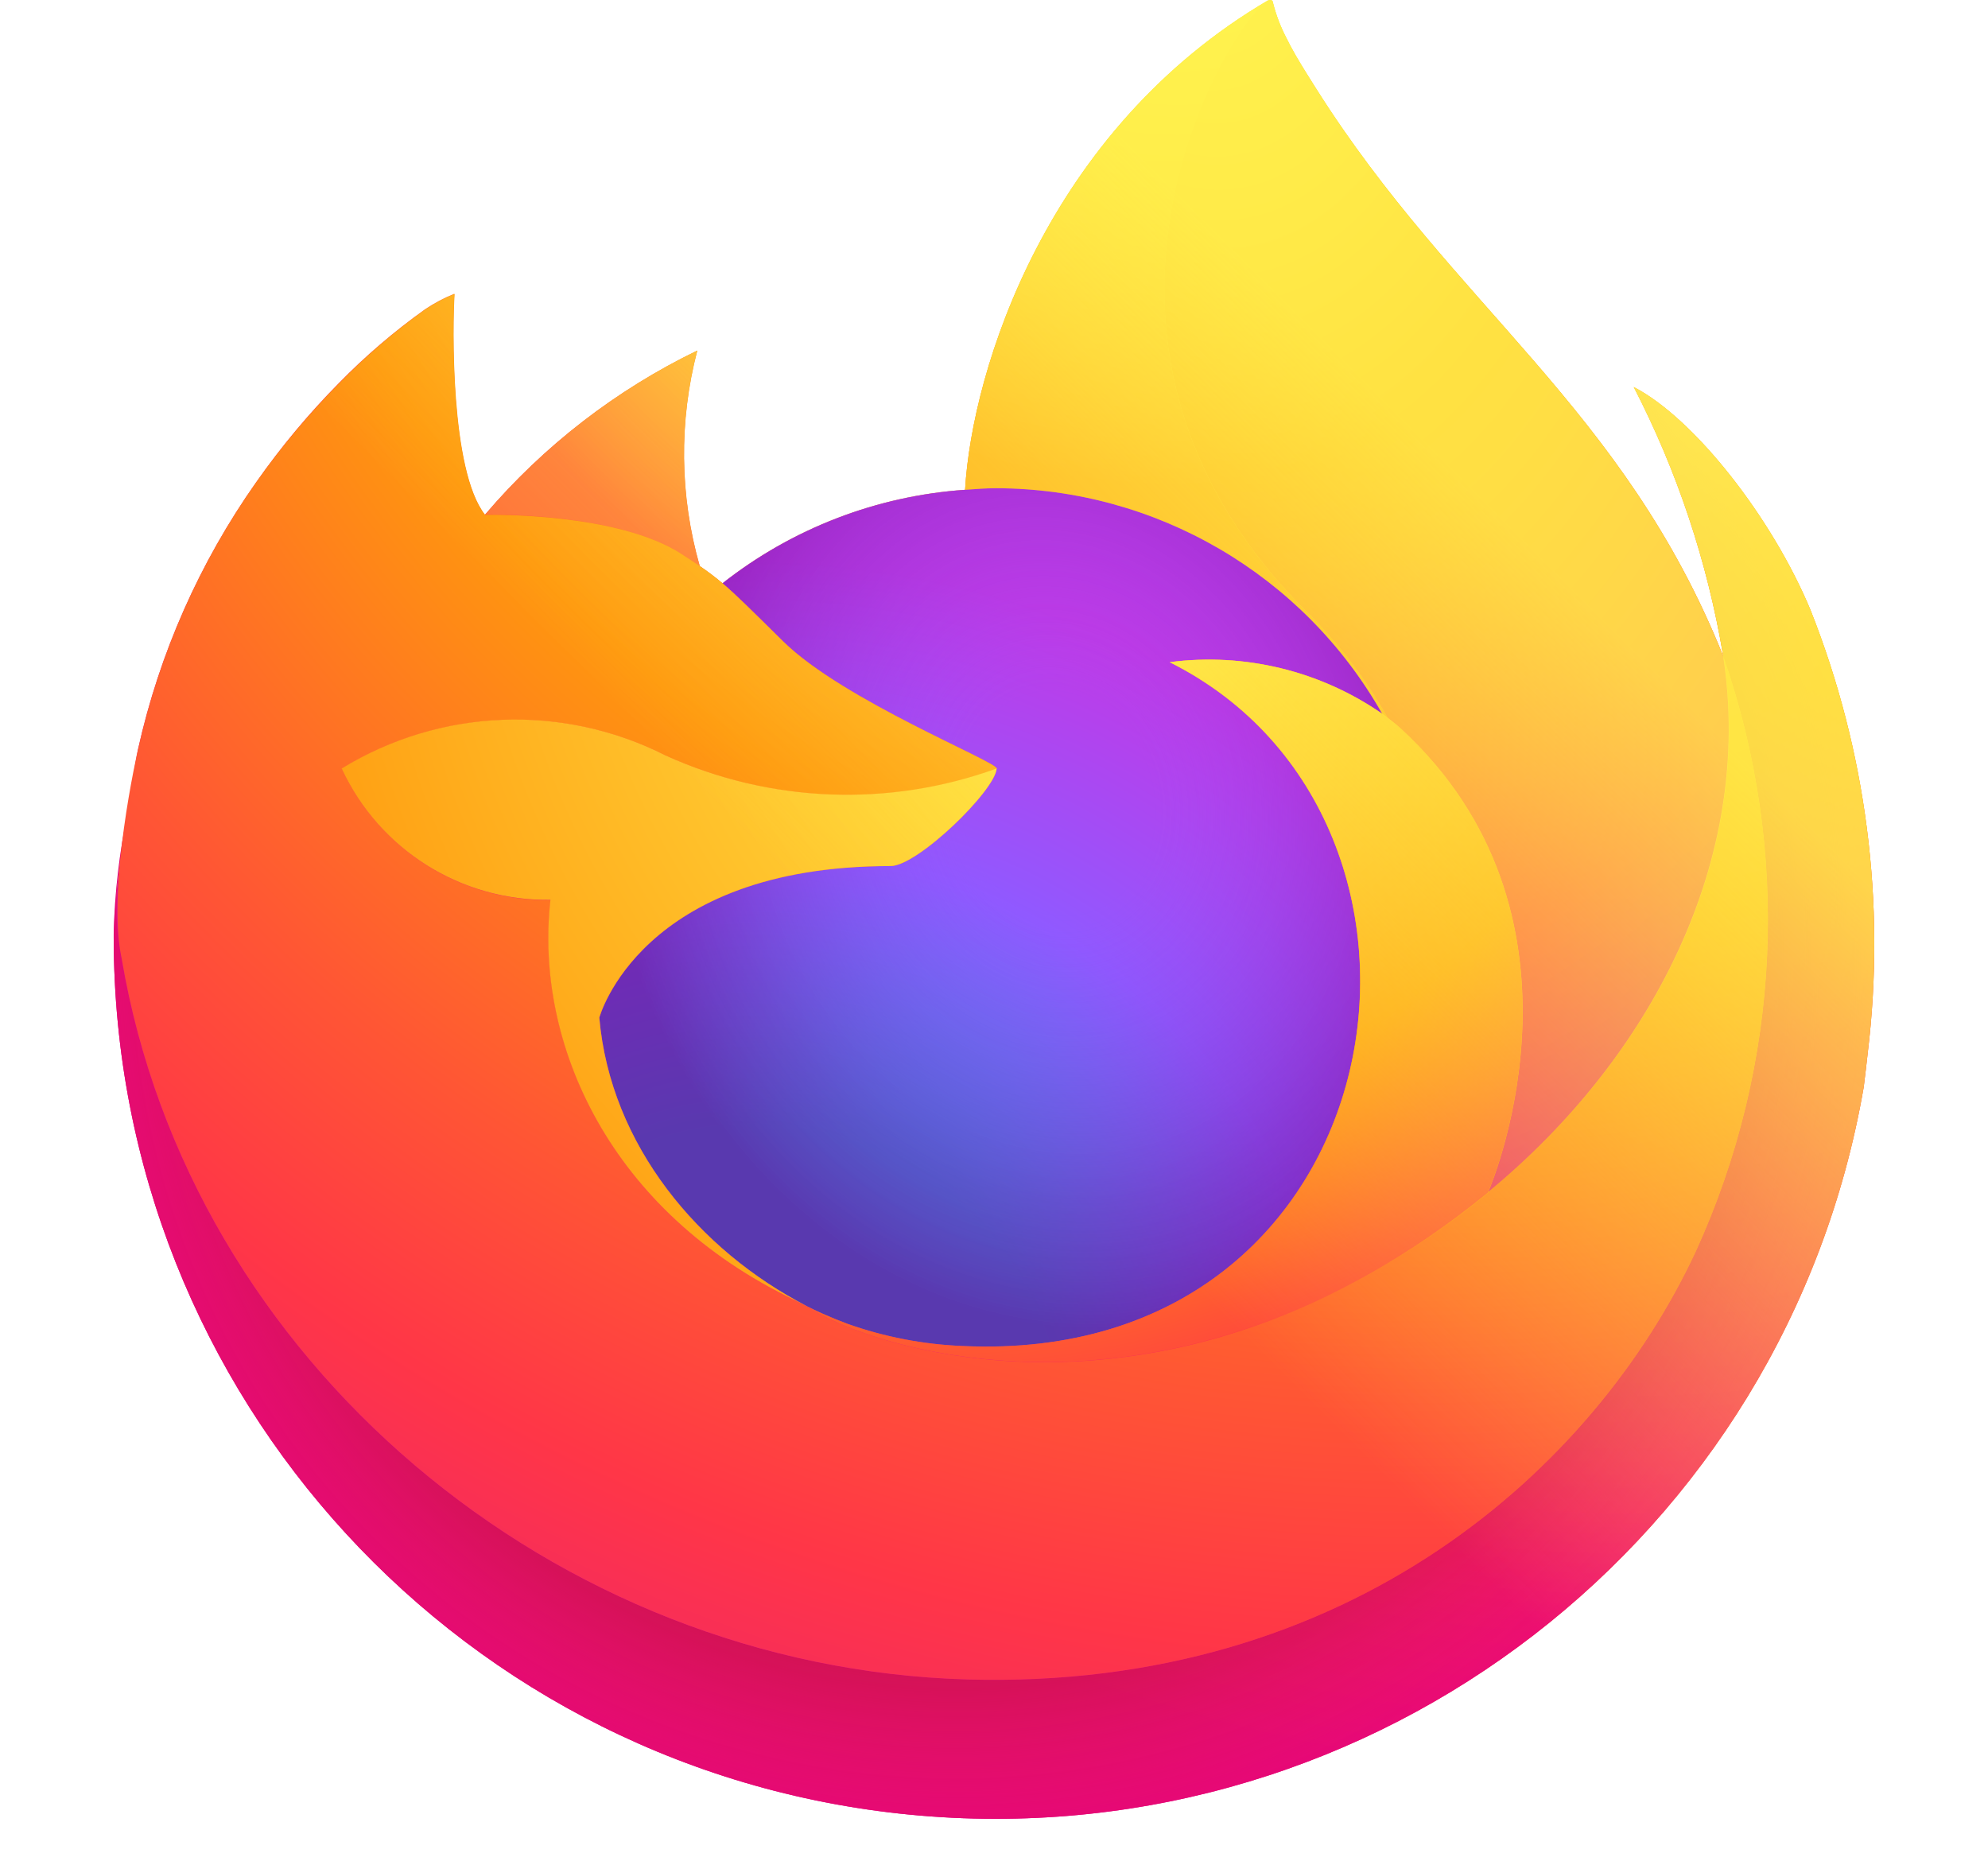
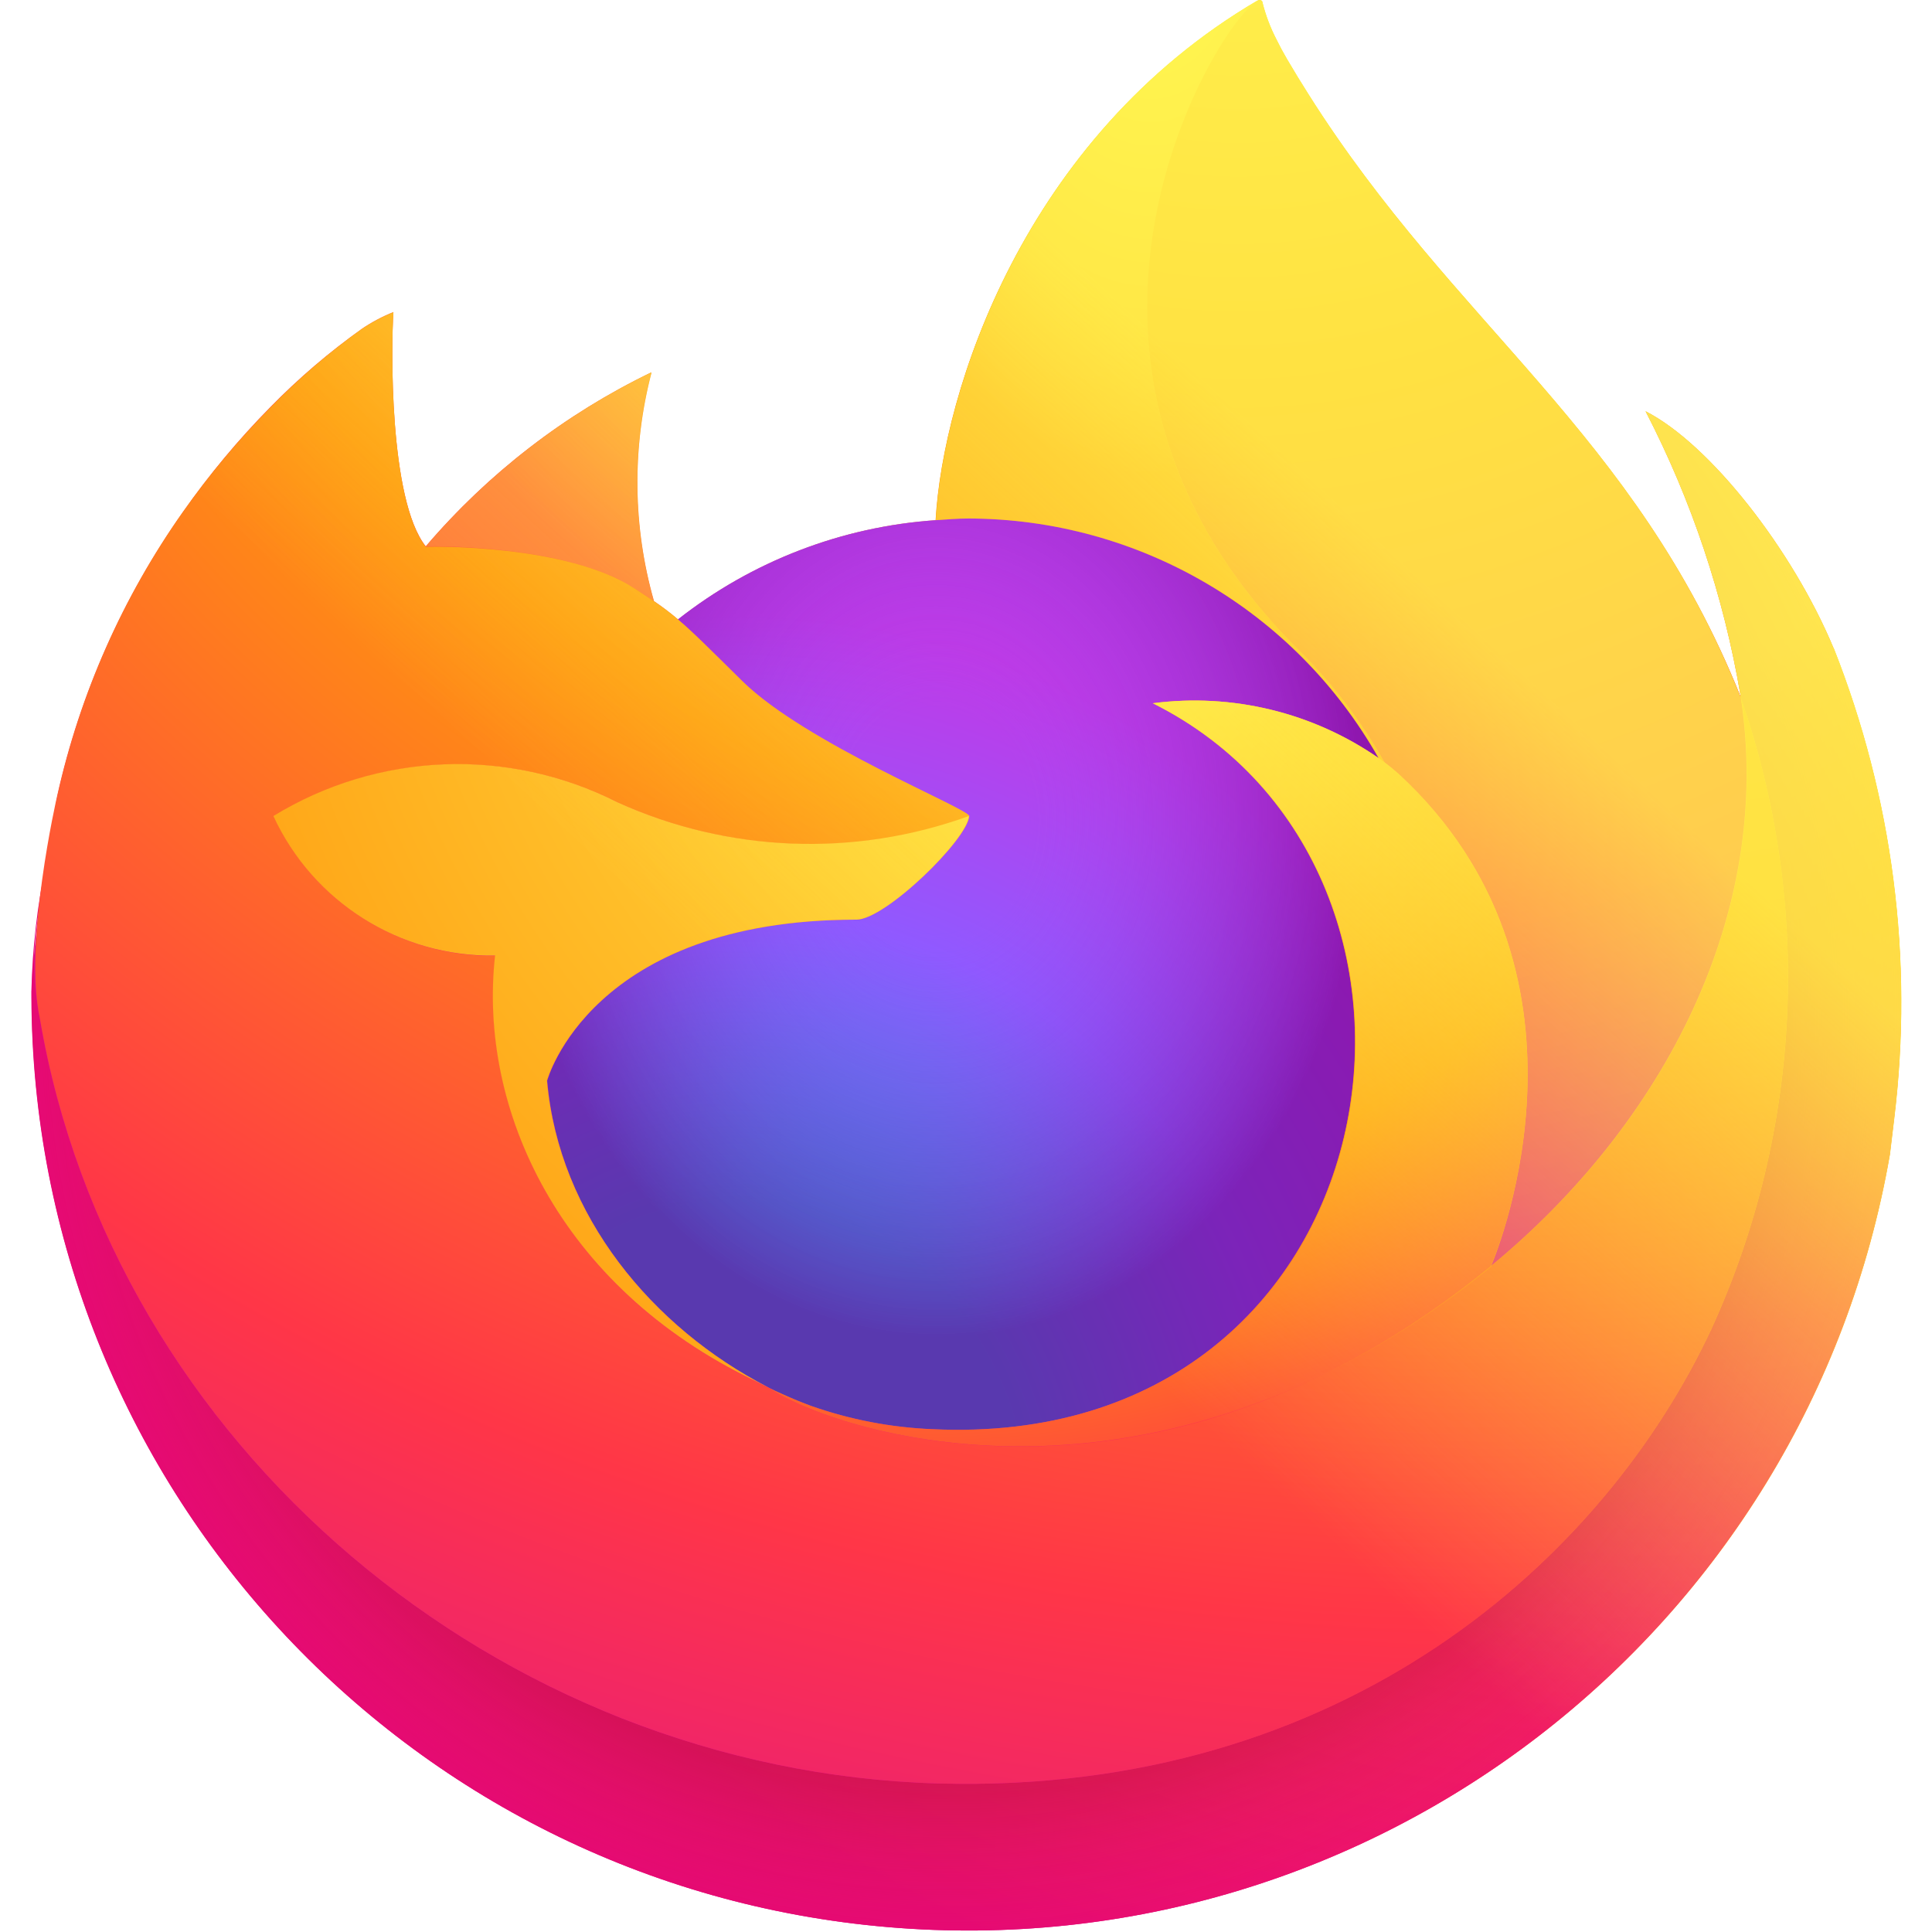
- <svg xmlns="http://www.w3.org/2000/svg" height="81.967" width="87.419" id="svg1008" viewBox="0 0 87.419 81.967">
-   <defs id="defs978">
-     <linearGradient gradientTransform="translate(3.7,-0.0040855)" gradientUnits="userSpaceOnUse" y2="74.468" x2="6.447" y1="12.393" x1="70.786" id="a">
-       <stop id="stop834" stop-color="#fff44f" offset=".048" />
-       <stop id="stop836" stop-color="#ffe847" offset=".111" />
-       <stop id="stop838" stop-color="#ffc830" offset=".225" />
-       <stop id="stop840" stop-color="#ff980e" offset=".368" />
-       <stop id="stop842" stop-color="#ff8b16" offset=".401" />
-       <stop id="stop844" stop-color="#ff672a" offset=".462" />
-       <stop id="stop846" stop-color="#ff3647" offset=".534" />
-       <stop id="stop848" stop-color="#e31587" offset=".705" />
+ <svg xmlns="http://www.w3.org/2000/svg" width="80" height="80">
+   <defs>
+     <radialGradient id="b" cx="87.4%" cy="-12.9%" r="128%" gradientTransform="matrix(.8 0 0 1 .18 .13)">
+       <stop offset=".13" stop-color="#ffbd4f" />
+       <stop offset=".28" stop-color="#ff980e" />
+       <stop offset=".47" stop-color="#ff3750" />
+       <stop offset=".78" stop-color="#eb0878" />
+       <stop offset=".86" stop-color="#e50080" />
+     </radialGradient>
+     <radialGradient id="c" cx="49%" cy="40%" r="128%" gradientTransform="matrix(.82 0 0 1 .09 0)">
+       <stop offset=".3" stop-color="#960e18" />
+       <stop offset=".35" stop-color="#b11927" stop-opacity=".74" />
+       <stop offset=".43" stop-color="#db293d" stop-opacity=".34" />
+       <stop offset=".5" stop-color="#f5334b" stop-opacity=".09" />
+       <stop offset=".53" stop-color="#ff3750" stop-opacity="0" />
+     </radialGradient>
+     <radialGradient id="d" cx="48%" cy="-12%" r="140%">
+       <stop offset=".13" stop-color="#fff44f" />
+       <stop offset=".53" stop-color="#ff980e" />
+     </radialGradient>
+     <radialGradient id="e" cx="22.76%" cy="110.11%" r="100%">
+       <stop offset=".35" stop-color="#3a8ee6" />
+       <stop offset=".67" stop-color="#9059ff" />
+       <stop offset="1" stop-color="#c139e6" />
+     </radialGradient>
+     <radialGradient id="f" cx="52%" cy="33%" r="59%" gradientTransform="scale(.9 1)">
+       <stop offset=".21" stop-color="#9059ff" stop-opacity="0" />
+       <stop offset=".97" stop-color="#6e008b" stop-opacity=".6" />
+     </radialGradient>
+     <radialGradient id="g" cx="210%" cy="-100%" r="290%">
+       <stop offset=".1" stop-color="#ffe226" />
+       <stop offset=".79" stop-color="#ff7139" />
+     </radialGradient>
+     <radialGradient id="h" cx="84%" cy="-41%" r="180%">
+       <stop offset=".11" stop-color="#fff44f" />
+       <stop offset=".46" stop-color="#ff980e" />
+       <stop offset=".72" stop-color="#ff3647" />
+       <stop offset=".9" stop-color="#e31587" />
+     </radialGradient>
+     <radialGradient id="i" cx="16.1%" cy="-18.6%" r="348.8%" gradientTransform="scale(1 .47) rotate(84 .28 -.3)">
+       <stop offset="0" stop-color="#fff44f" />
+       <stop offset=".3" stop-color="#ff980e" />
+       <stop offset=".57" stop-color="#ff3647" />
+       <stop offset=".74" stop-color="#e31587" />
+     </radialGradient>
+     <radialGradient id="j" cx="18.9%" cy="-42.5%" r="238.4%">
+       <stop offset=".14" stop-color="#fff44f" />
+       <stop offset=".48" stop-color="#ff980e" />
+       <stop offset=".66" stop-color="#ff3647" />
+       <stop offset=".9" stop-color="#e31587" />
+     </radialGradient>
+     <radialGradient id="k" cx="159.3%" cy="-44.72%" r="313.1%">
+       <stop offset=".09" stop-color="#fff44f" />
+       <stop offset=".63" stop-color="#ff980e" />
+     </radialGradient>
+     <linearGradient id="a" x1="87.25%" x2="9.4%" y1="15.5%" y2="93.1%">
+       <stop offset=".05" stop-color="#fff44f" />
+       <stop offset=".37" stop-color="#ff980e" />
+       <stop offset=".53" stop-color="#ff3647" />
+       <stop offset=".7" stop-color="#e31587" />
    </linearGradient>
-     <radialGradient gradientUnits="userSpaceOnUse" gradientTransform="translate(7978.7,8523.996)" r="80.797" cy="-8515.121" cx="-7907.187" id="b">
-       <stop id="stop851" stop-color="#ffbd4f" offset=".129" />
-       <stop id="stop853" stop-color="#ffac31" offset=".186" />
-       <stop id="stop855" stop-color="#ff9d17" offset=".247" />
-       <stop id="stop857" stop-color="#ff980e" offset=".283" />
-       <stop id="stop859" stop-color="#ff563b" offset=".403" />
-       <stop id="stop861" stop-color="#ff3750" offset=".467" />
-       <stop id="stop863" stop-color="#f5156c" offset=".71" />
-       <stop id="stop865" stop-color="#eb0878" offset=".782" />
-       <stop id="stop867" stop-color="#e50080" offset=".86" />
-     </radialGradient>
-     <radialGradient gradientUnits="userSpaceOnUse" gradientTransform="translate(7978.7,8523.996)" r="80.797" cy="-8482.089" cx="-7936.711" id="c">
-       <stop id="stop870" stop-color="#960e18" offset=".3" />
-       <stop id="stop872" stop-opacity=".74" stop-color="#b11927" offset=".351" />
-       <stop id="stop874" stop-opacity=".343" stop-color="#db293d" offset=".435" />
-       <stop id="stop876" stop-opacity=".094" stop-color="#f5334b" offset=".497" />
-       <stop id="stop878" stop-opacity="0" stop-color="#ff3750" offset=".53" />
-     </radialGradient>
-     <radialGradient gradientUnits="userSpaceOnUse" gradientTransform="translate(7978.7,8523.996)" r="58.534" cy="-8533.457" cx="-7926.97" id="d">
-       <stop id="stop881" stop-color="#fff44f" offset=".132" />
-       <stop id="stop883" stop-color="#ffdc3e" offset=".252" />
-       <stop id="stop885" stop-color="#ff9d12" offset=".506" />
-       <stop id="stop887" stop-color="#ff980e" offset=".526" />
-     </radialGradient>
-     <radialGradient gradientUnits="userSpaceOnUse" gradientTransform="translate(7978.7,8523.996)" r="38.471" cy="-8460.984" cx="-7945.648" id="e">
-       <stop id="stop890" stop-color="#3a8ee6" offset=".353" />
-       <stop id="stop892" stop-color="#5c79f0" offset=".472" />
-       <stop id="stop894" stop-color="#9059ff" offset=".669" />
-       <stop id="stop896" stop-color="#c139e6" offset="1" />
-     </radialGradient>
-     <radialGradient gradientUnits="userSpaceOnUse" gradientTransform="matrix(0.972,-0.235,0.275,1.138,10095.002,7833.794)" r="20.397" cy="-8491.546" cx="-7935.62" id="f">
-       <stop id="stop899" stop-opacity="0" stop-color="#9059ff" offset=".206" />
-       <stop id="stop901" stop-opacity=".064" stop-color="#8c4ff3" offset=".278" />
-       <stop id="stop903" stop-opacity=".45" stop-color="#7716a8" offset=".747" />
-       <stop id="stop905" stop-opacity=".6" stop-color="#6e008b" offset=".975" />
-     </radialGradient>
-     <radialGradient gradientUnits="userSpaceOnUse" gradientTransform="translate(7978.7,8523.996)" r="27.676" cy="-8518.427" cx="-7937.731" id="g">
-       <stop id="stop908" stop-color="#ffe226" offset="0" />
-       <stop id="stop910" stop-color="#ffdb27" offset=".121" />
-       <stop id="stop912" stop-color="#ffc82a" offset=".295" />
-       <stop id="stop914" stop-color="#ffa930" offset=".502" />
-       <stop id="stop916" stop-color="#ff7e37" offset=".732" />
-       <stop id="stop918" stop-color="#ff7139" offset=".792" />
-     </radialGradient>
-     <radialGradient gradientUnits="userSpaceOnUse" gradientTransform="translate(7978.7,8523.996)" r="118.081" cy="-8535.981" cx="-7915.977" id="h">
-       <stop id="stop921" stop-color="#fff44f" offset=".113" />
-       <stop id="stop923" stop-color="#ff980e" offset=".456" />
-       <stop id="stop925" stop-color="#ff5634" offset=".622" />
-       <stop id="stop927" stop-color="#ff3647" offset=".716" />
-       <stop id="stop929" stop-color="#e31587" offset=".904" />
-     </radialGradient>
-     <radialGradient gradientUnits="userSpaceOnUse" gradientTransform="matrix(0.105,0.995,-0.653,0.069,-4680.304,8470.187)" r="86.499" cy="-8522.859" cx="-7927.165" id="i">
-       <stop id="stop932" stop-color="#fff44f" offset="0" />
-       <stop id="stop934" stop-color="#ffe847" offset=".06" />
-       <stop id="stop936" stop-color="#ffc830" offset=".168" />
-       <stop id="stop938" stop-color="#ff980e" offset=".304" />
-       <stop id="stop940" stop-color="#ff8b16" offset=".356" />
-       <stop id="stop942" stop-color="#ff672a" offset=".455" />
-       <stop id="stop944" stop-color="#ff3647" offset=".57" />
-       <stop id="stop946" stop-color="#e31587" offset=".737" />
-     </radialGradient>
-     <radialGradient gradientUnits="userSpaceOnUse" gradientTransform="translate(7978.7,8523.996)" r="73.72" cy="-8508.176" cx="-7938.383" id="j">
-       <stop id="stop949" stop-color="#fff44f" offset=".137" />
-       <stop id="stop951" stop-color="#ff980e" offset=".48" />
-       <stop id="stop953" stop-color="#ff5634" offset=".592" />
-       <stop id="stop955" stop-color="#ff3647" offset=".655" />
-       <stop id="stop957" stop-color="#e31587" offset=".904" />
-     </radialGradient>
-     <radialGradient gradientUnits="userSpaceOnUse" gradientTransform="translate(7978.7,8523.996)" r="80.686" cy="-8503.861" cx="-7918.923" id="k">
-       <stop id="stop960" stop-color="#fff44f" offset=".094" />
-       <stop id="stop962" stop-color="#ffe141" offset=".231" />
-       <stop id="stop964" stop-color="#ffaf1e" offset=".509" />
-       <stop id="stop966" stop-color="#ff980e" offset=".626" />
-     </radialGradient>
-     <linearGradient gradientTransform="translate(3.7,-0.0040855)" gradientUnits="userSpaceOnUse" y2="66.806" x2="15.267" y1="12.061" x1="70.013" id="l">
-       <stop id="stop969" stop-opacity=".8" stop-color="#fff44f" offset=".167" />
-       <stop id="stop971" stop-opacity=".634" stop-color="#fff44f" offset=".266" />
-       <stop id="stop973" stop-opacity=".217" stop-color="#fff44f" offset=".489" />
-       <stop id="stop975" stop-opacity="0" stop-color="#fff44f" offset=".6" />
+     <linearGradient id="l" x1="80%" x2="18%" y1="14%" y2="84%">
+       <stop offset=".17" stop-color="#fff44f" stop-opacity=".8" />
+       <stop offset=".6" stop-color="#fff44f" stop-opacity="0" />
    </linearGradient>
  </defs>
-   <path style="fill:url(#a)" id="path980" d="m 79.616,26.827 c -1.684,-4.052 -5.1,-8.427 -7.775,-9.81 a 40.266,40.266 0 0 1 3.925,11.764 l 0.007,0.065 c -4.382,-10.925 -11.813,-15.33 -17.882,-24.922 -0.307,-0.485 -0.614,-0.971 -0.913,-1.484 -0.171,-0.293 -0.308,-0.557 -0.427,-0.8 a 7.053,7.053 0 0 1 -0.578,-1.535 0.1,0.1 0 0 0 -0.088,-0.1 0.138,0.138 0 0 0 -0.073,0 c -0.005,0 -0.013,0.009 -0.019,0.011 -0.006,0.002 -0.019,0.011 -0.028,0.015 l 0.015,-0.026 c -9.735,5.7 -13.038,16.252 -13.342,21.53 a 19.387,19.387 0 0 0 -10.666,4.111 11.587,11.587 0 0 0 -1,-0.758 17.968,17.968 0 0 1 -0.109,-9.473 28.705,28.705 0 0 0 -9.329,7.21 h -0.018 c -1.536,-1.947 -1.428,-8.367 -1.34,-9.708 a 6.928,6.928 0 0 0 -1.294,0.687 28.225,28.225 0 0 0 -3.788,3.245 33.845,33.845 0 0 0 -3.623,4.347 v 0.006 -0.007 a 32.733,32.733 0 0 0 -5.2,11.743 l -0.052,0.256 c -0.073,0.341 -0.336,2.049 -0.381,2.42 0,0.029 -0.006,0.056 -0.009,0.085 A 36.937,36.937 0 0 0 5,41.042 v 0.2 a 38.759,38.759 0 0 0 76.954,6.554 c 0.065,-0.5 0.118,-0.995 0.176,-1.5 a 39.857,39.857 0 0 0 -2.514,-19.469 z m -44.67,30.338 c 0.181,0.087 0.351,0.181 0.537,0.264 l 0.027,0.017 q -0.282,-0.135 -0.564,-0.281 z m 8.878,-23.376 z m 31.952,-4.934 v -0.037 l 0.007,0.041 z" />
-   <path style="fill:url(#b)" id="path982" d="m 79.616,26.827 c -1.684,-4.052 -5.1,-8.427 -7.775,-9.81 a 40.266,40.266 0 0 1 3.925,11.764 v 0.037 l 0.007,0.041 a 35.1,35.1 0 0 1 -1.206,26.158 c -4.442,9.531 -15.194,19.3 -32.024,18.825 -18.185,-0.515 -34.2,-14.009 -37.194,-31.683 -0.545,-2.787 0,-4.2 0.274,-6.465 A 28.876,28.876 0 0 0 5,41.042 v 0.2 a 38.759,38.759 0 0 0 76.954,6.554 c 0.065,-0.5 0.118,-0.995 0.176,-1.5 a 39.857,39.857 0 0 0 -2.514,-19.469 z" />
-   <path style="fill:url(#c)" id="path984" d="m 79.616,26.827 c -1.684,-4.052 -5.1,-8.427 -7.775,-9.81 a 40.266,40.266 0 0 1 3.925,11.764 v 0.037 l 0.007,0.041 a 35.1,35.1 0 0 1 -1.206,26.158 c -4.442,9.531 -15.194,19.3 -32.024,18.825 -18.185,-0.515 -34.2,-14.009 -37.194,-31.683 -0.545,-2.787 0,-4.2 0.274,-6.465 A 28.876,28.876 0 0 0 5,41.042 v 0.2 a 38.759,38.759 0 0 0 76.954,6.554 c 0.065,-0.5 0.118,-0.995 0.176,-1.5 a 39.857,39.857 0 0 0 -2.514,-19.469 z" />
-   <path style="fill:url(#d)" id="path986" d="m 60.782,31.383 c 0.084,0.059 0.162,0.118 0.241,0.177 a 21.1,21.1 0 0 0 -3.6,-4.695 C 45.377,14.817 54.266,0.742 55.765,0.027 l 0.015,-0.022 c -9.735,5.7 -13.038,16.252 -13.342,21.53 0.452,-0.031 0.9,-0.069 1.362,-0.069 a 19.56,19.56 0 0 1 16.982,9.917 z" />
-   <path style="fill:url(#e)" id="path988" d="m 43.825,33.789 c -0.064,0.964 -3.47,4.289 -4.661,4.289 -11.021,0 -12.81,6.667 -12.81,6.667 0.488,5.614 4.4,10.238 9.129,12.684 0.216,0.112 0.435,0.213 0.654,0.312 q 0.569,0.252 1.138,0.466 a 17.235,17.235 0 0 0 5.043,0.973 c 19.317,0.906 23.059,-23.1 9.119,-30.066 a 13.38,13.38 0 0 1 9.345,2.269 19.56,19.56 0 0 0 -16.982,-9.917 c -0.46,0 -0.91,0.038 -1.362,0.069 a 19.387,19.387 0 0 0 -10.666,4.111 c 0.591,0.5 1.258,1.168 2.663,2.553 2.63,2.591 9.375,5.275 9.39,5.59 z" />
-   <path style="fill:url(#f)" id="path990" d="m 43.825,33.789 c -0.064,0.964 -3.47,4.289 -4.661,4.289 -11.021,0 -12.81,6.667 -12.81,6.667 0.488,5.614 4.4,10.238 9.129,12.684 0.216,0.112 0.435,0.213 0.654,0.312 q 0.569,0.252 1.138,0.466 a 17.235,17.235 0 0 0 5.043,0.973 c 19.317,0.906 23.059,-23.1 9.119,-30.066 a 13.38,13.38 0 0 1 9.345,2.269 19.56,19.56 0 0 0 -16.982,-9.917 c -0.46,0 -0.91,0.038 -1.362,0.069 a 19.387,19.387 0 0 0 -10.666,4.111 c 0.591,0.5 1.258,1.168 2.663,2.553 2.63,2.591 9.375,5.275 9.39,5.59 z" />
-   <path style="fill:url(#g)" id="path992" d="m 29.965,24.357 c 0.314,0.2 0.573,0.374 0.8,0.531 a 17.968,17.968 0 0 1 -0.109,-9.473 28.705,28.705 0 0 0 -9.329,7.21 c 0.189,-0.005 5.811,-0.106 8.638,1.732 z" />
-   <path style="fill:url(#h)" id="path994" d="m 5.354,42.159 c 2.991,17.674 19.009,31.168 37.194,31.683 16.83,0.476 27.582,-9.294 32.024,-18.825 a 35.1,35.1 0 0 0 1.206,-26.158 v -0.037 c 0,-0.029 -0.006,-0.046 0,-0.037 l 0.007,0.065 c 1.375,8.977 -3.191,17.674 -10.329,23.555 l -0.022,0.05 c -13.908,11.327 -27.218,6.834 -29.912,5 q -0.282,-0.135 -0.564,-0.281 c -8.109,-3.876 -11.459,-11.264 -10.741,-17.6 a 9.953,9.953 0 0 1 -9.181,-5.775 14.618,14.618 0 0 1 14.249,-0.572 19.3,19.3 0 0 0 14.552,0.572 c -0.015,-0.315 -6.76,-3 -9.39,-5.59 -1.405,-1.385 -2.072,-2.052 -2.663,-2.553 a 11.587,11.587 0 0 0 -1,-0.758 c -0.23,-0.157 -0.489,-0.327 -0.8,-0.531 -2.827,-1.838 -8.449,-1.737 -8.635,-1.732 h -0.018 c -1.536,-1.947 -1.428,-8.367 -1.34,-9.708 a 6.928,6.928 0 0 0 -1.294,0.687 28.225,28.225 0 0 0 -3.788,3.245 33.845,33.845 0 0 0 -3.638,4.337 v 0.006 -0.007 a 32.733,32.733 0 0 0 -5.2,11.743 c -0.019,0.079 -1.396,6.099 -0.717,9.221 z" />
-   <path style="fill:url(#i)" id="path996" d="m 57.425,26.865 a 21.1,21.1 0 0 1 3.6,4.7 c 0.213,0.161 0.412,0.321 0.581,0.476 8.787,8.1 4.183,19.55 3.84,20.365 7.138,-5.881 11.7,-14.578 10.329,-23.555 -4.384,-10.93 -11.815,-15.335 -17.884,-24.927 -0.307,-0.485 -0.614,-0.971 -0.913,-1.484 -0.171,-0.293 -0.308,-0.557 -0.427,-0.8 a 7.053,7.053 0 0 1 -0.578,-1.535 0.1,0.1 0 0 0 -0.088,-0.1 0.138,0.138 0 0 0 -0.073,0 c -0.005,0 -0.013,0.009 -0.019,0.011 -0.006,0.002 -0.019,0.011 -0.028,0.015 -1.499,0.711 -10.388,14.786 1.66,26.834 z" />
-   <path style="fill:url(#j)" id="path998" d="m 61.6,32.036 c -0.169,-0.155 -0.368,-0.315 -0.581,-0.476 -0.079,-0.059 -0.157,-0.118 -0.241,-0.177 a 13.38,13.38 0 0 0 -9.345,-2.269 c 13.94,6.97 10.2,30.972 -9.119,30.066 a 17.235,17.235 0 0 1 -5.043,-0.973 q -0.569,-0.213 -1.138,-0.466 c -0.219,-0.1 -0.438,-0.2 -0.654,-0.312 l 0.027,0.017 c 2.694,1.839 16,6.332 29.912,-5 l 0.022,-0.05 c 0.347,-0.81 4.951,-12.263 -3.84,-20.36 z" />
-   <path style="fill:url(#k)" id="path1000" d="m 26.354,44.745 c 0,0 1.789,-6.667 12.81,-6.667 1.191,0 4.6,-3.325 4.661,-4.289 a 19.3,19.3 0 0 1 -14.552,-0.572 14.618,14.618 0 0 0 -14.249,0.572 9.953,9.953 0 0 0 9.181,5.775 c -0.718,6.337 2.632,13.725 10.741,17.6 0.181,0.087 0.351,0.181 0.537,0.264 -4.733,-2.445 -8.641,-7.069 -9.129,-12.683 z" />
-   <path style="fill:url(#l)" id="path1002" d="m 79.616,26.827 c -1.684,-4.052 -5.1,-8.427 -7.775,-9.81 a 40.266,40.266 0 0 1 3.925,11.764 l 0.007,0.065 c -4.382,-10.925 -11.813,-15.33 -17.882,-24.922 -0.307,-0.485 -0.614,-0.971 -0.913,-1.484 -0.171,-0.293 -0.308,-0.557 -0.427,-0.8 a 7.053,7.053 0 0 1 -0.578,-1.535 0.1,0.1 0 0 0 -0.088,-0.1 0.138,0.138 0 0 0 -0.073,0 c -0.005,0 -0.013,0.009 -0.019,0.011 -0.006,0.002 -0.019,0.011 -0.028,0.015 l 0.015,-0.026 c -9.735,5.7 -13.038,16.252 -13.342,21.53 0.452,-0.031 0.9,-0.069 1.362,-0.069 a 19.56,19.56 0 0 1 16.982,9.917 13.38,13.38 0 0 0 -9.345,-2.269 c 13.94,6.97 10.2,30.972 -9.119,30.066 a 17.235,17.235 0 0 1 -5.043,-0.973 q -0.569,-0.213 -1.138,-0.466 c -0.219,-0.1 -0.438,-0.2 -0.654,-0.312 l 0.027,0.017 q -0.282,-0.135 -0.564,-0.281 c 0.181,0.087 0.351,0.181 0.537,0.264 -4.733,-2.446 -8.641,-7.07 -9.129,-12.684 0,0 1.789,-6.667 12.81,-6.667 1.191,0 4.6,-3.325 4.661,-4.289 -0.015,-0.315 -6.76,-3 -9.39,-5.59 -1.405,-1.385 -2.072,-2.052 -2.663,-2.553 a 11.587,11.587 0 0 0 -1,-0.758 17.968,17.968 0 0 1 -0.109,-9.473 28.705,28.705 0 0 0 -9.329,7.21 h -0.018 c -1.536,-1.947 -1.428,-8.367 -1.34,-9.708 a 6.928,6.928 0 0 0 -1.294,0.687 28.225,28.225 0 0 0 -3.788,3.245 33.845,33.845 0 0 0 -3.623,4.347 v 0.006 -0.007 a 32.733,32.733 0 0 0 -5.2,11.743 l -0.052,0.256 c -0.073,0.341 -0.4,2.073 -0.447,2.445 0,0.028 0,-0.029 0,0 A 45.094,45.094 0 0 0 5,41.042 v 0.2 a 38.759,38.759 0 0 0 76.954,6.554 c 0.065,-0.5 0.118,-0.995 0.176,-1.5 a 39.857,39.857 0 0 0 -2.514,-19.469 z m -3.845,1.991 0.007,0.041 z" />
+   <path fill="url(#a)" d="M75.92 26.83c-1.69-4.05-5.1-8.43-7.78-9.8a40.27 40.27 0 0 1 3.93 11.75v.07C67.7 17.92 60.26 13.52 54.2 3.93a47.1 47.1 0 0 1-.91-1.49 12.24 12.24 0 0 1-.43-.8 7.05 7.05 0 0 1-.58-1.53.1.1 0 0 0-.08-.1.14.14 0 0 0-.08 0l-.02.01-.02.02.01-.03c-9.73 5.7-13.04 16.25-13.34 21.53a19.39 19.39 0 0 0-10.67 4.11 11.59 11.59 0 0 0-1-.76 17.97 17.97 0 0 1-.1-9.47 28.7 28.7 0 0 0-9.34 7.2h-.01c-1.54-1.94-1.43-8.36-1.34-9.7a6.93 6.93 0 0 0-1.3.69 28.23 28.23 0 0 0-3.79 3.24 33.84 33.84 0 0 0-3.62 4.35 32.73 32.73 0 0 0-5.2 11.74l-.05.26a61.89 61.89 0 0 0-.38 2.42l-.01.08a36.94 36.94 0 0 0-.63 5.35v.2a38.76 38.76 0 0 0 76.95 6.55l.18-1.5a39.86 39.86 0 0 0-2.51-19.47zM31.25 57.17l.53.26.03.02-.56-.28zm8.87-23.38zm31.96-4.93v-.04.04z" />
+   <path fill="url(#b)" d="M75.92 26.83c-1.69-4.05-5.1-8.43-7.78-9.8a40.27 40.27 0 0 1 3.93 11.75v.08a35.1 35.1 0 0 1-1.2 26.16c-4.45 9.53-15.2 19.3-32.03 18.83-18.18-.52-34.2-14.01-37.2-31.69-.54-2.78 0-4.2.28-6.46a28.88 28.88 0 0 0-.62 5.35v.2a38.76 38.76 0 0 0 76.95 6.55l.18-1.5a39.86 39.86 0 0 0-2.51-19.47z" />
+   <path fill="url(#c)" d="M75.92 26.83c-1.69-4.05-5.1-8.43-7.78-9.8a40.27 40.27 0 0 1 3.93 11.75v.08a35.1 35.1 0 0 1-1.2 26.16c-4.45 9.53-15.2 19.3-32.03 18.83-18.18-.52-34.2-14.01-37.2-31.69-.54-2.78 0-4.2.28-6.46a28.88 28.88 0 0 0-.62 5.35v.2a38.76 38.76 0 0 0 76.95 6.55l.18-1.5a39.86 39.86 0 0 0-2.51-19.47z" />
+   <path fill="url(#d)" d="m57.08 31.39.24.17a21.1 21.1 0 0 0-3.6-4.7C41.68 14.83 50.57.76 52.06.04l.02-.02c-9.73 5.7-13.04 16.25-13.34 21.53.45-.03.9-.07 1.36-.07a19.56 19.56 0 0 1 16.98 9.92z" />
+   <path fill="url(#e)" d="M40.13 33.8c-.07.96-3.48 4.28-4.67 4.28-11.02 0-12.8 6.67-12.8 6.67.48 5.61 4.4 10.24 9.12 12.68a13.44 13.44 0 0 0 .66.32q.57.25 1.13.46a17.23 17.23 0 0 0 5.05.97c19.31.91 23.06-23.1 9.12-30.06a13.38 13.38 0 0 1 9.34 2.27 19.56 19.56 0 0 0-16.98-9.92c-.46 0-.91.04-1.36.07a19.39 19.39 0 0 0-10.67 4.11c.6.5 1.26 1.17 2.66 2.55 2.63 2.6 9.38 5.28 9.4 5.6z" />
+   <path fill="url(#f)" d="M40.13 33.8c-.07.96-3.48 4.28-4.67 4.28-11.02 0-12.8 6.67-12.8 6.67.48 5.61 4.4 10.24 9.12 12.68a13.44 13.44 0 0 0 .66.32q.57.25 1.13.46a17.23 17.23 0 0 0 5.05.97c19.31.91 23.06-23.1 9.12-30.06a13.38 13.38 0 0 1 9.34 2.27 19.56 19.56 0 0 0-16.98-9.92c-.46 0-.91.04-1.36.07a19.39 19.39 0 0 0-10.67 4.11c.6.5 1.26 1.17 2.66 2.55 2.63 2.6 9.38 5.28 9.4 5.6z" />
+   <path fill="url(#g)" d="M26.27 24.36a24.87 24.87 0 0 1 .8.53 17.97 17.97 0 0 1-.11-9.47 28.7 28.7 0 0 0-9.33 7.2c.19 0 5.8-.1 8.63 1.74z" />
+   <path fill="url(#h)" d="M1.65 42.16c3 17.68 19.01 31.17 37.2 31.69 16.83.47 27.58-9.3 32.02-18.83a35.1 35.1 0 0 0 1.2-26.16v-.07l.02.06c1.37 8.98-3.2 17.68-10.33 23.56l-.03.05c-13.9 11.33-27.21 6.83-29.9 5l-.57-.28C23.15 53.3 19.8 45.9 20.52 39.58a9.95 9.95 0 0 1-9.18-5.78 14.62 14.62 0 0 1 14.25-.57 19.3 19.3 0 0 0 14.55.57c-.02-.31-6.76-3-9.4-5.59-1.4-1.38-2.06-2.05-2.66-2.55a11.59 11.59 0 0 0-1-.76 54.24 54.24 0 0 0-.8-.53c-2.82-1.84-8.44-1.74-8.63-1.73h-.02c-1.53-1.95-1.43-8.37-1.34-9.7a6.93 6.93 0 0 0-1.3.68 28.23 28.23 0 0 0-3.78 3.24 33.84 33.84 0 0 0-3.64 4.34 32.73 32.73 0 0 0-5.2 11.74c-.02.08-1.4 6.1-.72 9.22z" />
+   <path fill="url(#i)" d="M53.73 26.87a21.1 21.1 0 0 1 3.6 4.7 8.08 8.08 0 0 1 .58.47c8.78 8.1 4.18 19.56 3.84 20.37 7.13-5.88 11.7-14.58 10.33-23.55-4.39-10.93-11.82-15.34-17.89-24.93a47.1 47.1 0 0 1-.91-1.49 12.24 12.24 0 0 1-.43-.8 7.05 7.05 0 0 1-.58-1.53.1.1 0 0 0-.08-.1.14.14 0 0 0-.08 0l-.02.01-.02.02c-1.5.7-10.4 14.78 1.66 26.83z" />
+   <path fill="url(#j)" d="M57.9 32.04a8.08 8.08 0 0 0-.58-.48l-.24-.17a13.38 13.38 0 0 0-9.35-2.27c13.94 6.97 10.2 30.97-9.12 30.06a17.23 17.23 0 0 1-5.04-.97q-.57-.21-1.14-.47a14.44 14.44 0 0 1-.65-.3l.03.01c2.69 1.84 16 6.33 29.9-5l.03-.05c.35-.81 4.95-12.26-3.84-20.36z" />
+   <path fill="url(#k)" d="M22.65 44.75s1.8-6.67 12.81-6.67c1.2 0 4.6-3.32 4.66-4.29a19.3 19.3 0 0 1-14.55-.57 14.62 14.62 0 0 0-14.25.57 9.95 9.95 0 0 0 9.18 5.78c-.71 6.33 2.64 13.72 10.75 17.6l.53.26c-4.73-2.44-8.64-7.07-9.13-12.68z" />
+   <path fill="url(#l)" d="M75.92 26.83c-1.69-4.05-5.1-8.43-7.78-9.8a40.27 40.27 0 0 1 3.93 11.75v.07C67.7 17.92 60.26 13.52 54.2 3.93a47.1 47.1 0 0 1-.91-1.49 12.24 12.24 0 0 1-.43-.8 7.05 7.05 0 0 1-.58-1.53.1.1 0 0 0-.08-.1.14.14 0 0 0-.08 0l-.02.01-.02.02.01-.03c-9.73 5.7-13.04 16.25-13.34 21.53.45-.03.9-.07 1.36-.07a19.56 19.56 0 0 1 16.98 9.92 13.38 13.38 0 0 0-9.34-2.27c13.94 6.97 10.2 30.97-9.12 30.06a17.23 17.23 0 0 1-5.04-.97q-.57-.21-1.14-.47a14.44 14.44 0 0 1-.66-.3l.03.01-.56-.28.53.26c-4.73-2.44-8.64-7.07-9.13-12.68 0 0 1.8-6.67 12.81-6.67 1.2 0 4.6-3.32 4.67-4.29-.02-.31-6.76-3-9.4-5.59-1.4-1.38-2.07-2.05-2.66-2.55a11.59 11.59 0 0 0-1-.76 17.97 17.97 0 0 1-.1-9.47 28.7 28.7 0 0 0-9.34 7.2h-.01c-1.54-1.94-1.43-8.36-1.34-9.7a6.93 6.93 0 0 0-1.3.69 28.23 28.23 0 0 0-3.79 3.24 33.84 33.84 0 0 0-3.62 4.35 32.73 32.73 0 0 0-5.2 11.74l-.05.26c-.07.34-.4 2.07-.45 2.44 0 .03 0-.03 0 0a45.1 45.1 0 0 0-.57 5.4v.2a38.76 38.76 0 0 0 76.95 6.56l.18-1.5a39.86 39.86 0 0 0-2.51-19.47zm-3.85 2v.03z" />
</svg>
